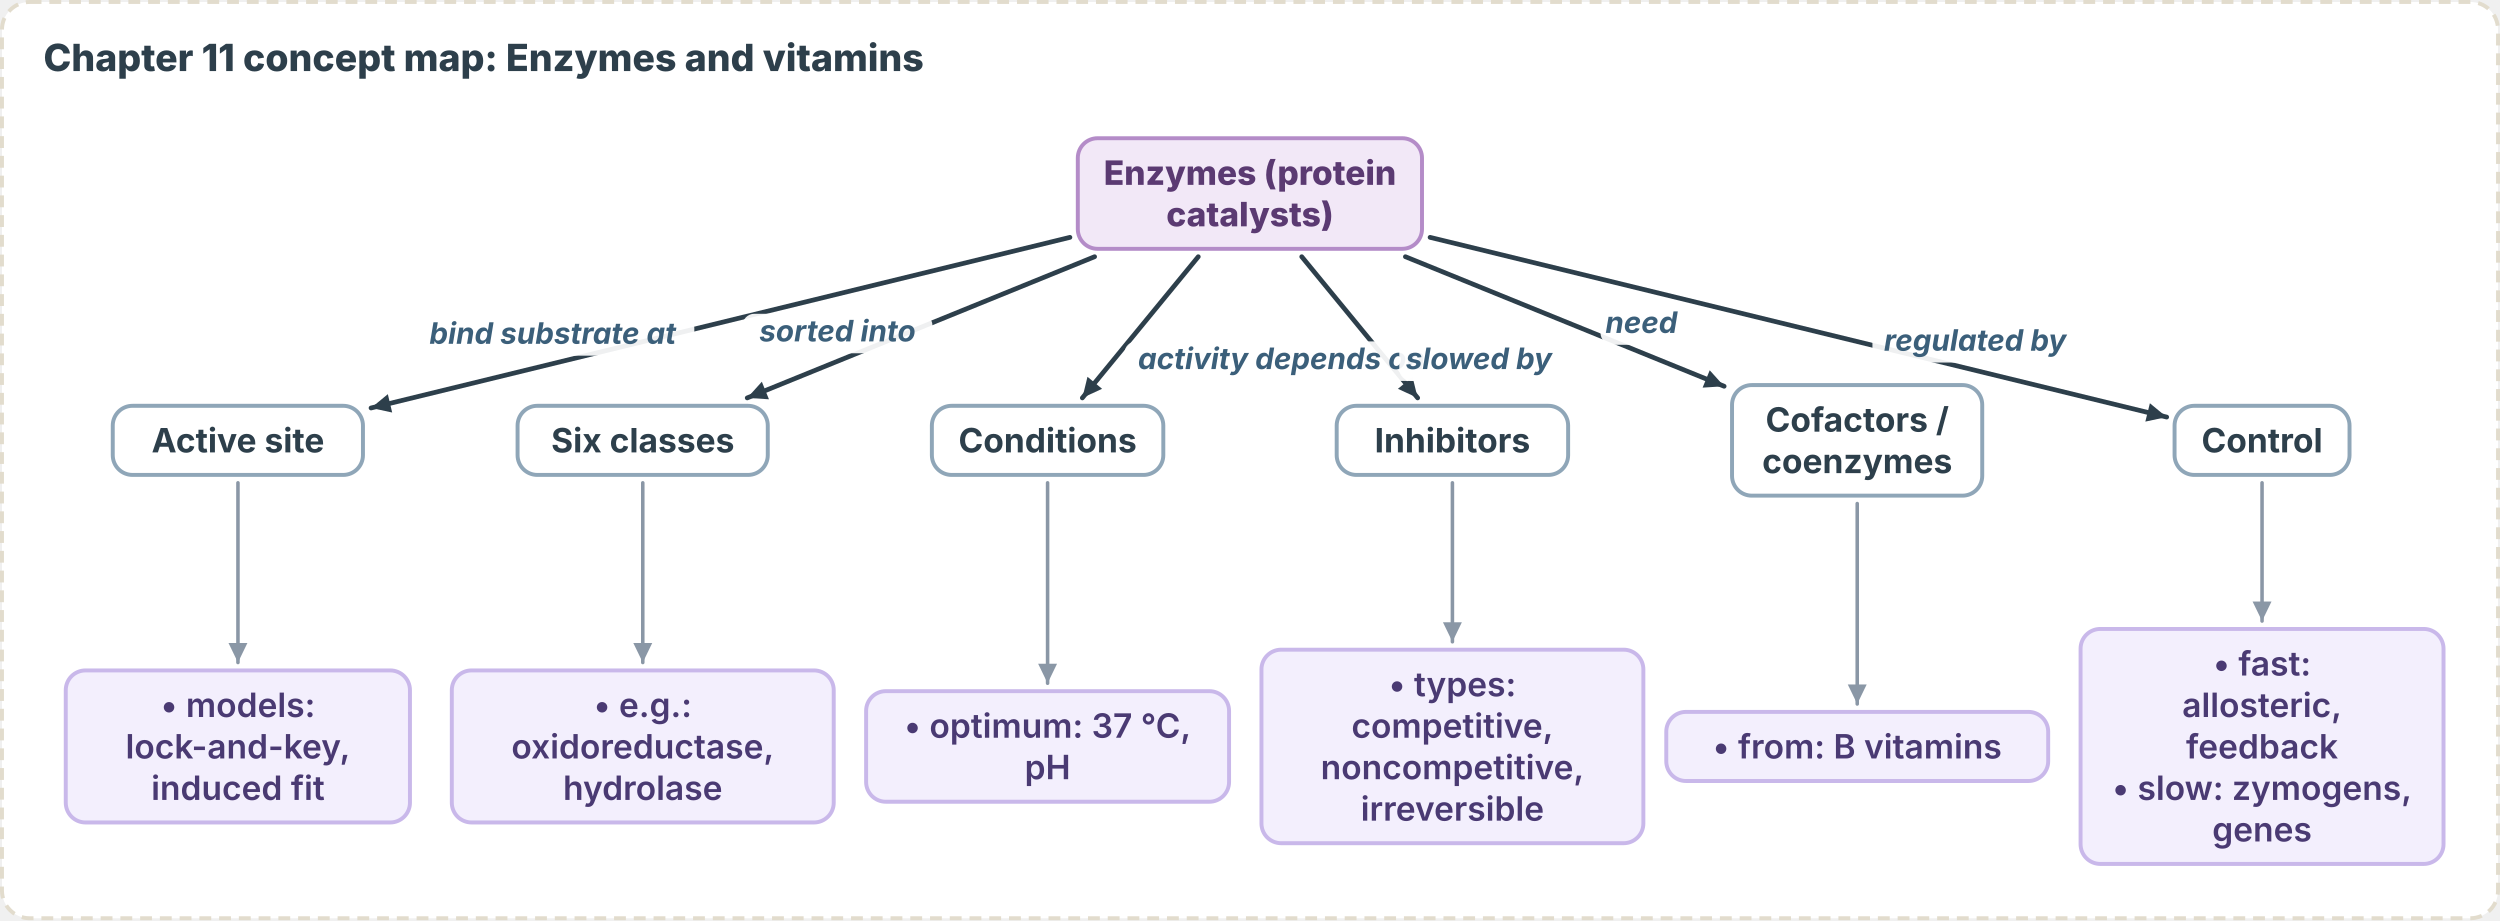
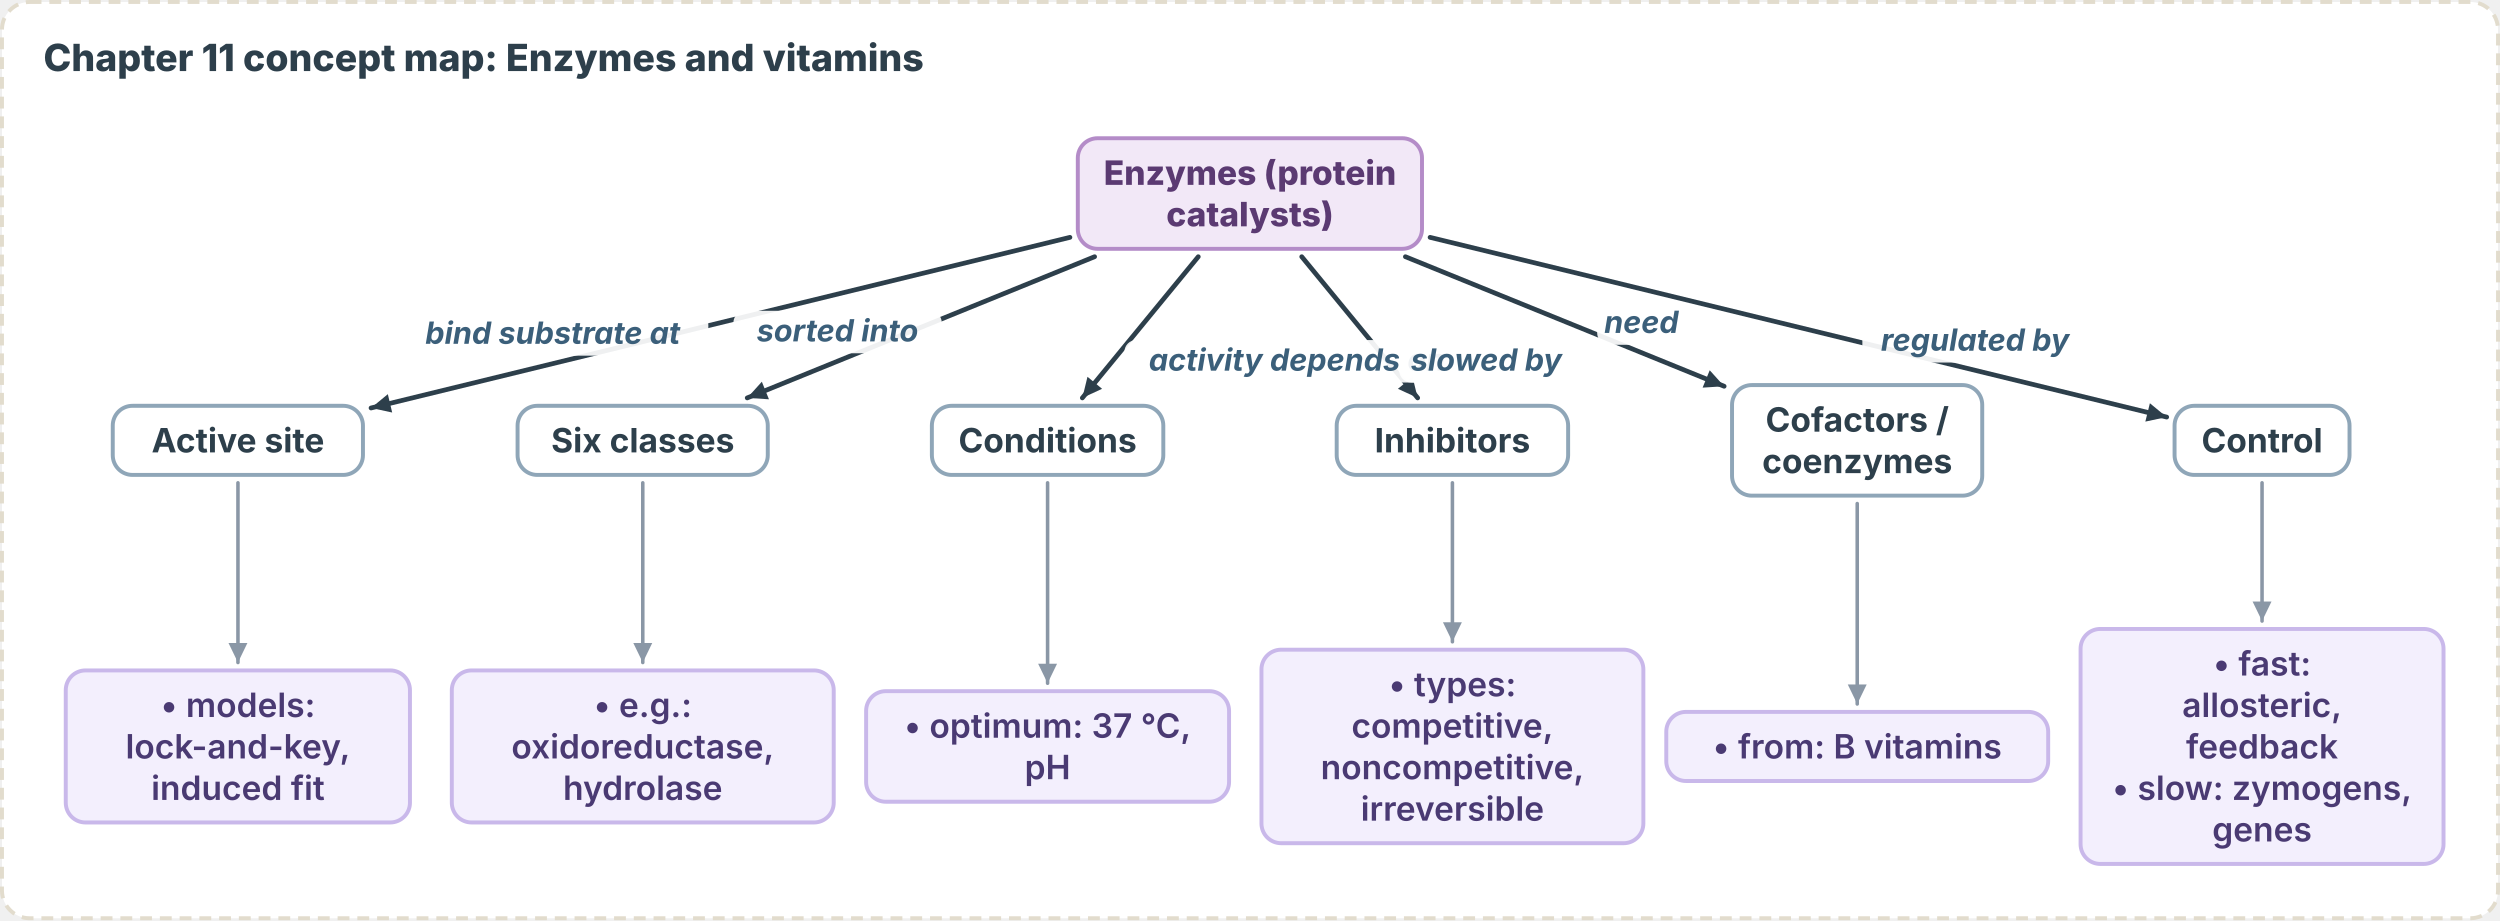
<svg xmlns="http://www.w3.org/2000/svg" viewBox="0 0 1266 466" width="1266" height="466" style="max-width:100%;height:auto;display:block;margin:0 auto" role="img" aria-label="Concept map for Chapter 11, Enzymes and vitamins. Enzymes (protein catalysts) bind substrate at Active site (models: lock-and-key, induced fit). Enzymes (protein catalysts) sorted into Six classes (e.g.: oxidoreductase, hydrolase). Enzymes (protein catalysts) activity depends on Conditions (optimum: 37 °C, pH). Enzymes (protein catalysts) slowed by Inhibitors (types: competitive, noncompetitive, irreversible). Enzymes (protein catalysts) need Cofactors / coenzymes (from: B vitamins). Enzymes (protein catalysts) regulated by Control (fast: allosteric, feedback; slow: zymogens, genes).">
  <rect x="1" y="1" width="1264" height="464" rx="14" fill="#ffffff" stroke="#e2dccd" stroke-width="2" stroke-dasharray="6 4" />
  <text x="22" y="36" font-size="19" font-weight="800" fill="#2d3f4b" font-family="Nunito,Inter,Helvetica,Arial,sans-serif">Chapter 11 concept map: Enzymes and vitamins</text>
  <path d="M541.8 120.2 L187.9 206.6" fill="none" stroke="#2d3f4b" stroke-width="2.4" stroke-linecap="round" stroke-linejoin="round" />
  <path d="M187.9 206.6 L196.4 199.6 L198.6 208.9 Z" fill="#2d3f4b" />
  <path d="M120.5 244.5 L120.5 335.5" fill="none" stroke="#8a97a6" stroke-width="1.8" stroke-linecap="round" stroke-linejoin="round" />
  <path d="M120.5 335.5 L115.7 325.6 L125.3 325.6 Z" fill="#8a97a6" />
  <path d="M554.3 130.0 L378.4 201.5" fill="none" stroke="#2d3f4b" stroke-width="2.4" stroke-linecap="round" stroke-linejoin="round" />
  <path d="M378.4 201.5 L385.8 193.3 L389.4 202.2 Z" fill="#2d3f4b" />
  <path d="M325.5 244.5 L325.5 335.5" fill="none" stroke="#8a97a6" stroke-width="1.8" stroke-linecap="round" stroke-linejoin="round" />
  <path d="M325.5 335.5 L320.7 325.6 L330.3 325.6 Z" fill="#8a97a6" />
  <path d="M606.8 130.0 L548.1 201.5" fill="none" stroke="#2d3f4b" stroke-width="2.4" stroke-linecap="round" stroke-linejoin="round" />
  <path d="M548.1 201.5 L550.7 190.8 L558.1 196.9 Z" fill="#2d3f4b" />
  <path d="M530.5 244.5 L530.5 346.0" fill="none" stroke="#8a97a6" stroke-width="1.8" stroke-linecap="round" stroke-linejoin="round" />
  <path d="M530.5 346.0 L525.7 336.1 L535.3 336.1 Z" fill="#8a97a6" />
  <path d="M659.2 130.0 L717.9 201.5" fill="none" stroke="#2d3f4b" stroke-width="2.4" stroke-linecap="round" stroke-linejoin="round" />
  <path d="M717.9 201.5 L707.9 196.9 L715.3 190.8 Z" fill="#2d3f4b" />
  <path d="M735.5 244.5 L735.5 325.0" fill="none" stroke="#8a97a6" stroke-width="1.8" stroke-linecap="round" stroke-linejoin="round" />
  <path d="M735.5 325.0 L730.7 315.1 L740.3 315.1 Z" fill="#8a97a6" />
  <path d="M711.7 130.0 L873.1 195.6" fill="none" stroke="#2d3f4b" stroke-width="2.4" stroke-linecap="round" stroke-linejoin="round" />
  <path d="M873.1 195.6 L862.2 196.3 L865.8 187.5 Z" fill="#2d3f4b" />
  <path d="M940.5 255.0 L940.5 356.5" fill="none" stroke="#8a97a6" stroke-width="1.8" stroke-linecap="round" stroke-linejoin="round" />
  <path d="M940.5 356.5 L935.7 346.6 L945.3 346.6 Z" fill="#8a97a6" />
  <path d="M724.2 120.2 L1097.2 211.2" fill="none" stroke="#2d3f4b" stroke-width="2.4" stroke-linecap="round" stroke-linejoin="round" />
  <path d="M1097.2 211.2 L1086.4 213.5 L1088.7 204.2 Z" fill="#2d3f4b" />
  <path d="M1145.5 244.5 L1145.5 314.5" fill="none" stroke="#8a97a6" stroke-width="1.8" stroke-linecap="round" stroke-linejoin="round" />
  <path d="M1145.5 314.5 L1140.7 304.6 L1150.3 304.6 Z" fill="#8a97a6" />
  <rect x="545.8" y="70.0" width="174.3" height="56.0" rx="10" fill="#f2e8f7" stroke="#b48cc8" stroke-width="2" />
  <text x="633.0" y="93.6" text-anchor="middle" font-size="17" font-weight="800" fill="#5b3a72" font-family="Nunito,Inter,Helvetica,Arial,sans-serif">Enzymes (protein</text>
  <text x="633.0" y="114.6" text-anchor="middle" font-size="17" font-weight="800" fill="#5b3a72" font-family="Nunito,Inter,Helvetica,Arial,sans-serif">catalysts)</text>
  <rect x="57.1" y="205.5" width="126.7" height="35.0" rx="10" fill="#ffffff" stroke="#8fa6b8" stroke-width="2" />
  <text x="120.5" y="229.1" text-anchor="middle" font-size="17" font-weight="700" fill="#2d3f4b" font-family="Nunito,Inter,Helvetica,Arial,sans-serif">Active site</text>
  <rect x="33.3" y="339.5" width="174.3" height="77.0" rx="10" fill="#f3effd" stroke="#c9b8ea" stroke-width="2" />
  <text x="120.5" y="363.1" text-anchor="middle" font-size="17" font-weight="600" fill="#4a3a73" font-family="Nunito,Inter,Helvetica,Arial,sans-serif">• models:</text>
  <text x="120.5" y="384.1" text-anchor="middle" font-size="17" font-weight="600" fill="#4a3a73" font-family="Nunito,Inter,Helvetica,Arial,sans-serif">   lock-and-key,</text>
  <text x="120.5" y="405.1" text-anchor="middle" font-size="17" font-weight="600" fill="#4a3a73" font-family="Nunito,Inter,Helvetica,Arial,sans-serif">   induced fit</text>
  <rect x="262.1" y="205.5" width="126.7" height="35.0" rx="10" fill="#ffffff" stroke="#8fa6b8" stroke-width="2" />
  <text x="325.5" y="229.1" text-anchor="middle" font-size="17" font-weight="700" fill="#2d3f4b" font-family="Nunito,Inter,Helvetica,Arial,sans-serif">Six classes</text>
  <rect x="228.8" y="339.5" width="193.4" height="77.0" rx="10" fill="#f3effd" stroke="#c9b8ea" stroke-width="2" />
  <text x="325.5" y="363.1" text-anchor="middle" font-size="17" font-weight="600" fill="#4a3a73" font-family="Nunito,Inter,Helvetica,Arial,sans-serif">• e.g.:</text>
  <text x="325.5" y="384.1" text-anchor="middle" font-size="17" font-weight="600" fill="#4a3a73" font-family="Nunito,Inter,Helvetica,Arial,sans-serif">   oxidoreductase,</text>
  <text x="325.5" y="405.1" text-anchor="middle" font-size="17" font-weight="600" fill="#4a3a73" font-family="Nunito,Inter,Helvetica,Arial,sans-serif">   hydrolase</text>
  <rect x="471.9" y="205.5" width="117.2" height="35.0" rx="10" fill="#ffffff" stroke="#8fa6b8" stroke-width="2" />
  <text x="530.5" y="229.1" text-anchor="middle" font-size="17" font-weight="700" fill="#2d3f4b" font-family="Nunito,Inter,Helvetica,Arial,sans-serif">Conditions</text>
  <rect x="438.6" y="350.0" width="183.8" height="56.0" rx="10" fill="#f3effd" stroke="#c9b8ea" stroke-width="2" />
  <text x="530.5" y="373.6" text-anchor="middle" font-size="17" font-weight="600" fill="#4a3a73" font-family="Nunito,Inter,Helvetica,Arial,sans-serif">• optimum: 37 °C,</text>
  <text x="530.5" y="394.6" text-anchor="middle" font-size="17" font-weight="600" fill="#4a3a73" font-family="Nunito,Inter,Helvetica,Arial,sans-serif">   pH</text>
  <rect x="676.9" y="205.5" width="117.2" height="35.0" rx="10" fill="#ffffff" stroke="#8fa6b8" stroke-width="2" />
  <text x="735.5" y="229.1" text-anchor="middle" font-size="17" font-weight="700" fill="#2d3f4b" font-family="Nunito,Inter,Helvetica,Arial,sans-serif">Inhibitors</text>
  <rect x="638.8" y="329.0" width="193.4" height="98.0" rx="10" fill="#f3effd" stroke="#c9b8ea" stroke-width="2" />
  <text x="735.5" y="352.6" text-anchor="middle" font-size="17" font-weight="600" fill="#4a3a73" font-family="Nunito,Inter,Helvetica,Arial,sans-serif">• types:</text>
  <text x="735.5" y="373.6" text-anchor="middle" font-size="17" font-weight="600" fill="#4a3a73" font-family="Nunito,Inter,Helvetica,Arial,sans-serif">   competitive,</text>
  <text x="735.5" y="394.6" text-anchor="middle" font-size="17" font-weight="600" fill="#4a3a73" font-family="Nunito,Inter,Helvetica,Arial,sans-serif">   noncompetitive,</text>
  <text x="735.5" y="415.6" text-anchor="middle" font-size="17" font-weight="600" fill="#4a3a73" font-family="Nunito,Inter,Helvetica,Arial,sans-serif">   irreversible</text>
  <rect x="877.1" y="195.0" width="126.7" height="56.0" rx="10" fill="#ffffff" stroke="#8fa6b8" stroke-width="2" />
  <text x="940.5" y="218.6" text-anchor="middle" font-size="17" font-weight="700" fill="#2d3f4b" font-family="Nunito,Inter,Helvetica,Arial,sans-serif">Cofactors /</text>
  <text x="940.5" y="239.6" text-anchor="middle" font-size="17" font-weight="700" fill="#2d3f4b" font-family="Nunito,Inter,Helvetica,Arial,sans-serif">coenzymes</text>
  <rect x="843.8" y="360.5" width="193.4" height="35.0" rx="10" fill="#f3effd" stroke="#c9b8ea" stroke-width="2" />
  <text x="940.5" y="384.1" text-anchor="middle" font-size="17" font-weight="600" fill="#4a3a73" font-family="Nunito,Inter,Helvetica,Arial,sans-serif">• from: B vitamins</text>
  <rect x="1101.2" y="205.5" width="88.6" height="35.0" rx="10" fill="#ffffff" stroke="#8fa6b8" stroke-width="2" />
  <text x="1145.5" y="229.1" text-anchor="middle" font-size="17" font-weight="700" fill="#2d3f4b" font-family="Nunito,Inter,Helvetica,Arial,sans-serif">Control</text>
  <rect x="1053.6" y="318.5" width="183.8" height="119.0" rx="10" fill="#f3effd" stroke="#c9b8ea" stroke-width="2" />
  <text x="1145.5" y="342.1" text-anchor="middle" font-size="17" font-weight="600" fill="#4a3a73" font-family="Nunito,Inter,Helvetica,Arial,sans-serif">• fast:</text>
  <text x="1145.5" y="363.1" text-anchor="middle" font-size="17" font-weight="600" fill="#4a3a73" font-family="Nunito,Inter,Helvetica,Arial,sans-serif">   allosteric,</text>
  <text x="1145.5" y="384.1" text-anchor="middle" font-size="17" font-weight="600" fill="#4a3a73" font-family="Nunito,Inter,Helvetica,Arial,sans-serif">   feedback</text>
  <text x="1145.5" y="405.1" text-anchor="middle" font-size="17" font-weight="600" fill="#4a3a73" font-family="Nunito,Inter,Helvetica,Arial,sans-serif">• slow: zymogens,</text>
  <text x="1145.5" y="426.1" text-anchor="middle" font-size="17" font-weight="600" fill="#4a3a73" font-family="Nunito,Inter,Helvetica,Arial,sans-serif">   genes</text>
-   <rect x="208.3" y="160.1" width="143.3" height="20.0" rx="6" fill="#ffffff" fill-opacity="0.92" />
-   <text x="279.9" y="174.1" text-anchor="middle" font-size="15" font-weight="700" font-style="italic" fill="#3b5f7a" font-family="Nunito,Inter,Helvetica,Arial,sans-serif">bind substrate at</text>
-   <rect x="376.0" y="158.9" width="96.2" height="20.0" rx="6" fill="#ffffff" fill-opacity="0.92" />
-   <text x="424.1" y="172.9" text-anchor="middle" font-size="15" font-weight="700" font-style="italic" fill="#3b5f7a" font-family="Nunito,Inter,Helvetica,Arial,sans-serif">sorted into</text>
-   <rect x="569.4" y="172.9" width="159.0" height="20.0" rx="6" fill="#ffffff" fill-opacity="0.92" />
-   <text x="648.9" y="186.9" text-anchor="middle" font-size="15" font-weight="700" font-style="italic" fill="#3b5f7a" font-family="Nunito,Inter,Helvetica,Arial,sans-serif">activity depends on</text>
-   <rect x="708.6" y="172.9" width="80.6" height="20.0" rx="6" fill="#ffffff" fill-opacity="0.92" />
-   <text x="748.9" y="186.9" text-anchor="middle" font-size="15" font-weight="700" font-style="italic" fill="#3b5f7a" font-family="Nunito,Inter,Helvetica,Arial,sans-serif">slowed by</text>
-   <rect x="810.5" y="154.6" width="41.4" height="20.0" rx="6" fill="#ffffff" fill-opacity="0.92" />
-   <text x="831.2" y="168.6" text-anchor="middle" font-size="15" font-weight="700" font-style="italic" fill="#3b5f7a" font-family="Nunito,Inter,Helvetica,Arial,sans-serif">need</text>
-   <rect x="948.2" y="163.6" width="104.1" height="20.0" rx="6" fill="#ffffff" fill-opacity="0.92" />
-   <text x="1000.2" y="177.6" text-anchor="middle" font-size="15" font-weight="700" font-style="italic" fill="#3b5f7a" font-family="Nunito,Inter,Helvetica,Arial,sans-serif">regulated by</text>
+   <rect x="201.1" y="158.6" width="157.6" height="21.5" rx="6" fill="#ffffff" fill-opacity="0.92" />
+   <text x="279.9" y="174.1" text-anchor="middle" font-size="15.5" font-weight="700" font-style="italic" fill="#3b5f7a" font-family="Nunito,Inter,Helvetica,Arial,sans-serif">bind substrate at</text>
+   <rect x="371.4" y="157.4" width="105.5" height="21.5" rx="6" fill="#ffffff" fill-opacity="0.92" />
+   <text x="424.1" y="172.9" text-anchor="middle" font-size="15.5" font-weight="700" font-style="italic" fill="#3b5f7a" font-family="Nunito,Inter,Helvetica,Arial,sans-serif">sorted into</text>
+   <rect x="569.4" y="172.2" width="174.9" height="21.5" rx="6" fill="#ffffff" fill-opacity="0.92" />
+   <text x="656.8" y="187.7" text-anchor="middle" font-size="15.5" font-weight="700" font-style="italic" fill="#3b5f7a" font-family="Nunito,Inter,Helvetica,Arial,sans-serif">activity depends on</text>
+   <rect x="708.6" y="172.2" width="88.1" height="21.5" rx="6" fill="#ffffff" fill-opacity="0.92" />
+   <text x="752.7" y="187.7" text-anchor="middle" font-size="15.5" font-weight="700" font-style="italic" fill="#3b5f7a" font-family="Nunito,Inter,Helvetica,Arial,sans-serif">slowed by</text>
+   <rect x="808.8" y="153.1" width="44.7" height="21.5" rx="6" fill="#ffffff" fill-opacity="0.92" />
+   <text x="831.2" y="168.6" text-anchor="middle" font-size="15.5" font-weight="700" font-style="italic" fill="#3b5f7a" font-family="Nunito,Inter,Helvetica,Arial,sans-serif">need</text>
+   <rect x="943.1" y="162.1" width="114.2" height="21.5" rx="6" fill="#ffffff" fill-opacity="0.92" />
+   <text x="1000.2" y="177.6" text-anchor="middle" font-size="15.5" font-weight="700" font-style="italic" fill="#3b5f7a" font-family="Nunito,Inter,Helvetica,Arial,sans-serif">regulated by</text>
</svg>
